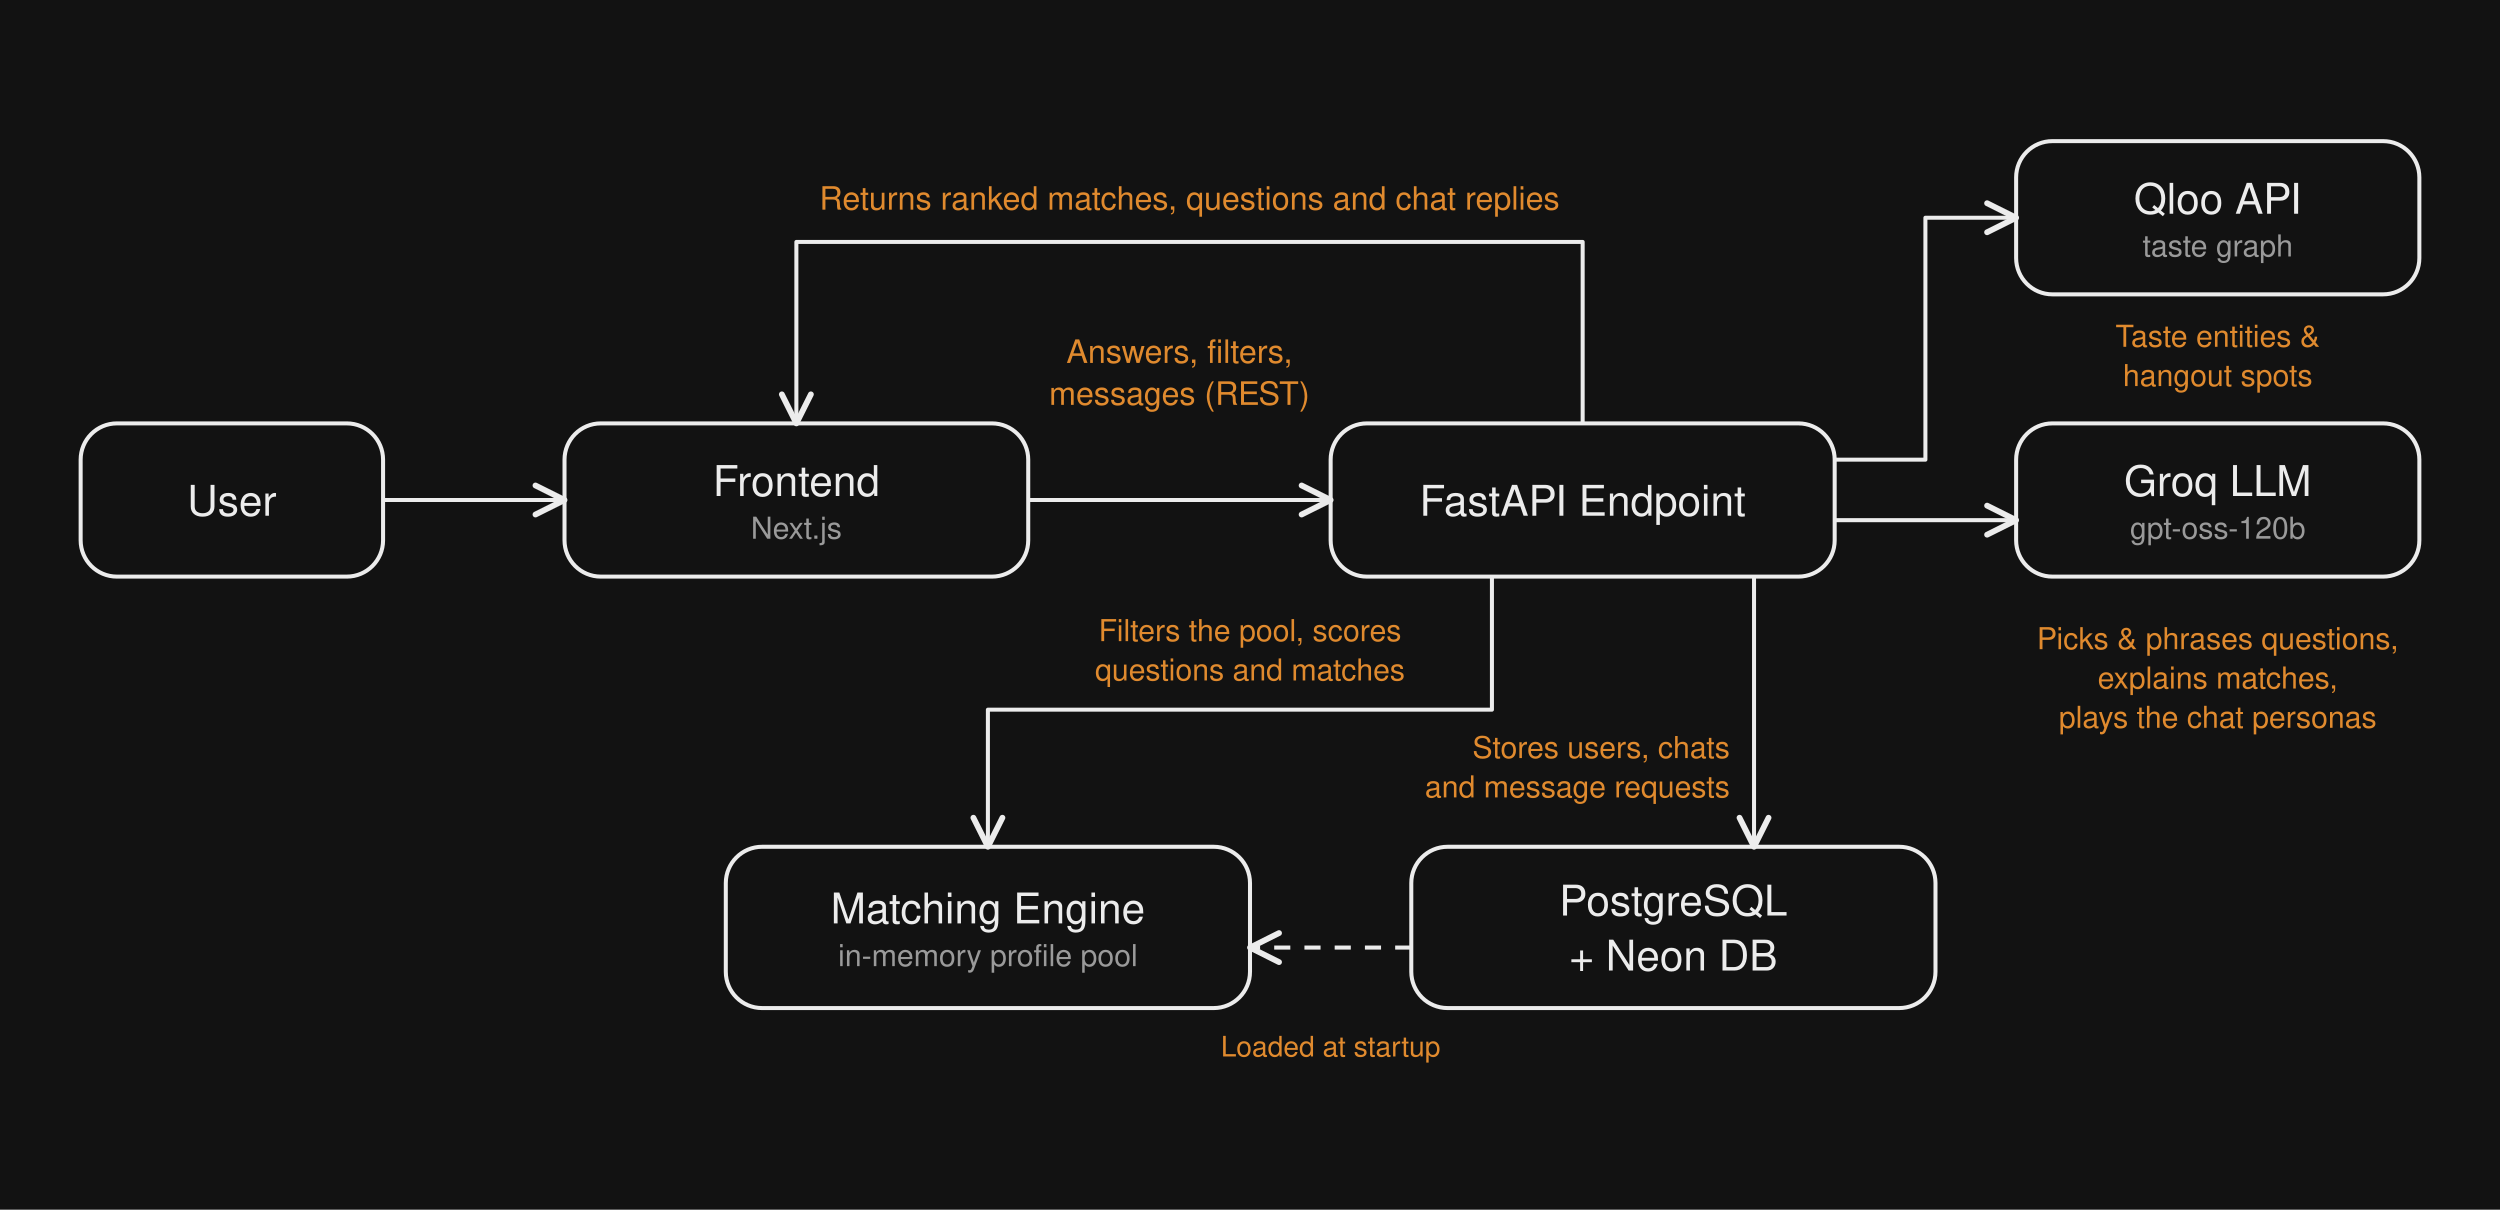
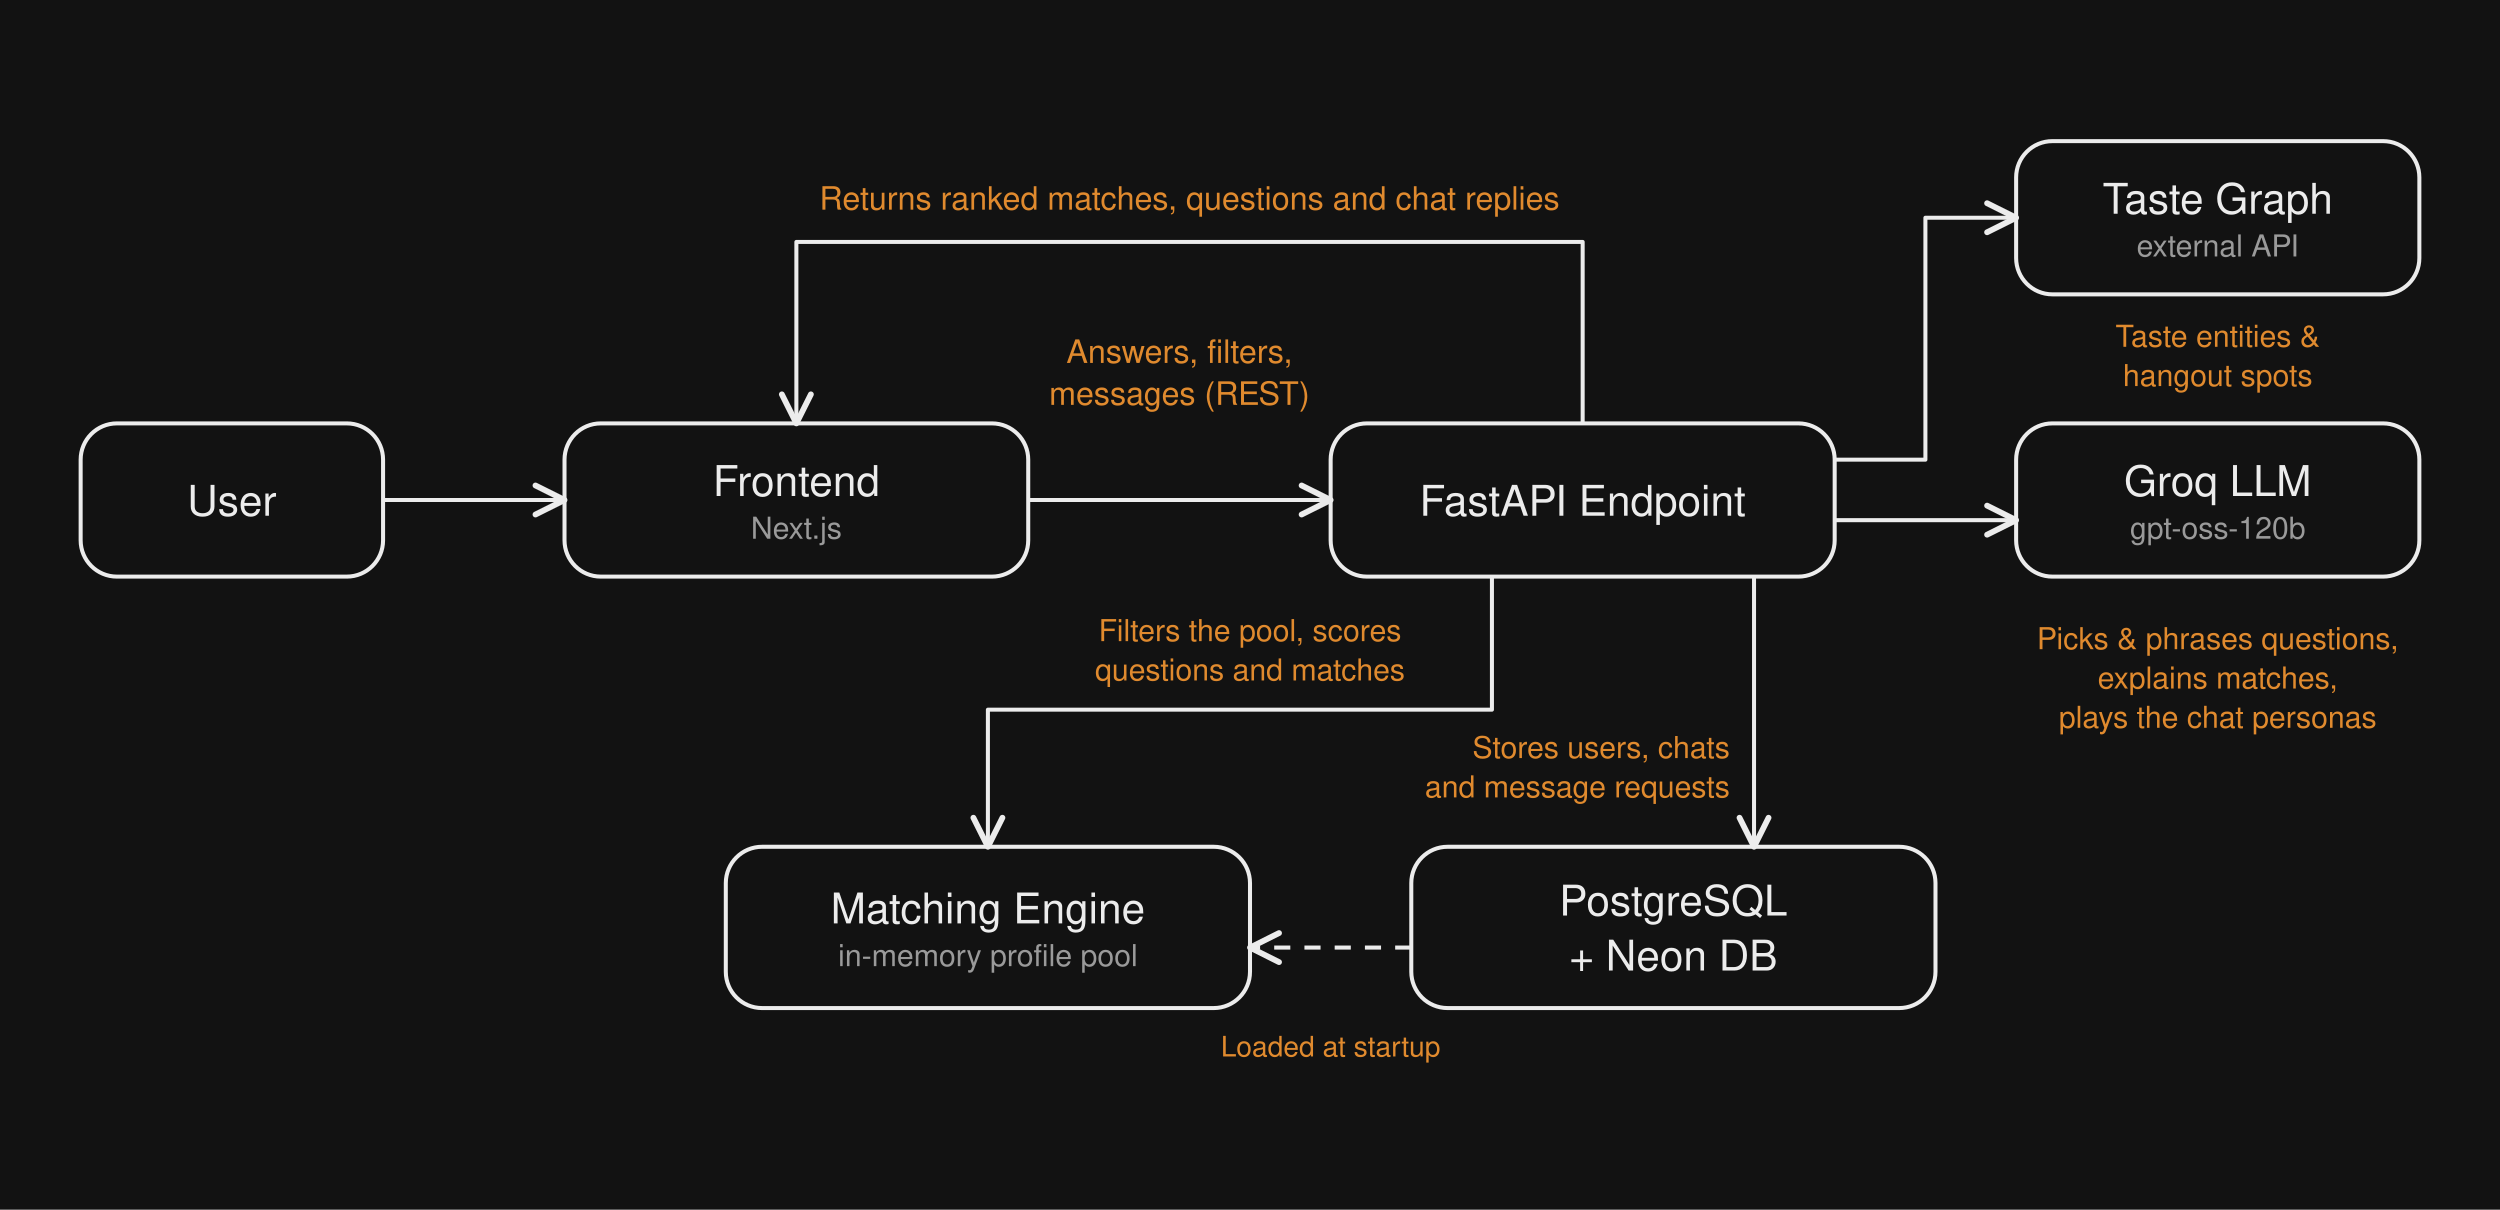
<svg xmlns="http://www.w3.org/2000/svg" width="1240" height="600" viewBox="0 0 1240 600" font-family="Nunito, 'Segoe UI', Helvetica, Arial, sans-serif">
  <defs>
    <marker id="a" viewBox="0 0 10 10" refX="9" refY="5" markerWidth="9" markerHeight="9" orient="auto-start-reverse">
      <path d="M1 1 L9 5 L1 9" fill="none" stroke="#ececec" stroke-width="1.6" stroke-linecap="round" stroke-linejoin="round" />
    </marker>
  </defs>
  <rect width="100%" height="100%" fill="#121212" />
  <rect x="40" y="210" width="150" height="76" rx="18" fill="none" stroke="#ececec" stroke-width="2" />
  <text x="115.0" y="255.8" font-size="21" fill="#ececec" text-anchor="middle">User</text>
  <rect x="280" y="210" width="230" height="76" rx="18" fill="none" stroke="#ececec" stroke-width="2" />
  <text x="395.0" y="246.0" font-size="21" fill="#ececec" text-anchor="middle">Frontend</text>
  <text x="395.0" y="267.2" font-size="15" fill="#9a9a9a" text-anchor="middle">Next.js</text>
  <rect x="660" y="210" width="250" height="76" rx="18" fill="none" stroke="#ececec" stroke-width="2" />
  <text x="785.0" y="255.8" font-size="21" fill="#ececec" text-anchor="middle">FastAPI Endpoint</text>
  <polyline points="190,248 280,248" fill="none" stroke="#ececec" stroke-width="2" stroke-linejoin="round" marker-end="url(#a)" />
  <polyline points="510,248 660,248" fill="none" stroke="#ececec" stroke-width="2" stroke-linejoin="round" marker-end="url(#a)" />
  <text x="585" y="180.0" font-size="16" fill="#e08a2e" text-anchor="middle">Answers, filters,</text>
  <text x="585" y="200.8" font-size="16" fill="#e08a2e" text-anchor="middle">messages (REST)</text>
  <polyline points="785,210 785,120 395,120 395,210" fill="none" stroke="#ececec" stroke-width="2" stroke-linejoin="round" marker-end="url(#a)" />
  <text x="590" y="104.0" font-size="16" fill="#e08a2e" text-anchor="middle">Returns ranked matches, questions and chat replies</text>
  <rect x="1000" y="70" width="200" height="76" rx="18" fill="none" stroke="#ececec" stroke-width="2" />
-   <text x="1100.0" y="106.0" font-size="21" fill="#ececec" text-anchor="middle">Qloo API</text>
-   <text x="1100.0" y="127.2" font-size="15" fill="#9a9a9a" text-anchor="middle">taste graph</text>
+   <text x="1100.0" y="106.0" font-size="21" fill="#ececec" text-anchor="middle">Taste Graph</text>
+   <text x="1100.0" y="127.2" font-size="15" fill="#9a9a9a" text-anchor="middle">external API</text>
  <rect x="1000" y="210" width="200" height="76" rx="18" fill="none" stroke="#ececec" stroke-width="2" />
  <text x="1100.0" y="246.0" font-size="21" fill="#ececec" text-anchor="middle">Groq LLM</text>
  <text x="1100.0" y="267.2" font-size="15" fill="#9a9a9a" text-anchor="middle">gpt-oss-120b</text>
  <polyline points="910,228 955,228 955,108 1000,108" fill="none" stroke="#ececec" stroke-width="2" stroke-linejoin="round" marker-end="url(#a)" />
  <polyline points="910,258 1000,258" fill="none" stroke="#ececec" stroke-width="2" stroke-linejoin="round" marker-end="url(#a)" />
  <text x="1100" y="172.0" font-size="15" fill="#e08a2e" text-anchor="middle">Taste entities &amp;</text>
  <text x="1100" y="191.5" font-size="15" fill="#e08a2e" text-anchor="middle">hangout spots</text>
  <text x="1100" y="322.0" font-size="15" fill="#e08a2e" text-anchor="middle">Picks &amp; phrases questions,</text>
  <text x="1100" y="341.5" font-size="15" fill="#e08a2e" text-anchor="middle">explains matches,</text>
  <text x="1100" y="361.0" font-size="15" fill="#e08a2e" text-anchor="middle">plays the chat personas</text>
  <rect x="360" y="420" width="260" height="80" rx="18" fill="none" stroke="#ececec" stroke-width="2" />
  <text x="490.0" y="458.0" font-size="21" fill="#ececec" text-anchor="middle">Matching Engine</text>
  <text x="490.0" y="479.2" font-size="15" fill="#9a9a9a" text-anchor="middle">in-memory profile pool</text>
  <rect x="700" y="420" width="260" height="80" rx="18" fill="none" stroke="#ececec" stroke-width="2" />
  <text x="830.0" y="454.1" font-size="21" fill="#ececec" text-anchor="middle">PostgreSQL</text>
  <text x="830.0" y="481.4" font-size="21" fill="#ececec" text-anchor="middle">+ Neon DB</text>
  <polyline points="740,286 740,352 490,352 490,420" fill="none" stroke="#ececec" stroke-width="2" stroke-linejoin="round" marker-end="url(#a)" />
  <text x="620" y="318.0" font-size="15" fill="#e08a2e" text-anchor="middle">Filters the pool, scores</text>
  <text x="620" y="337.5" font-size="15" fill="#e08a2e" text-anchor="middle">questions and matches</text>
  <polyline points="870,286 870,420" fill="none" stroke="#ececec" stroke-width="2" stroke-linejoin="round" marker-end="url(#a)" />
  <text x="858" y="376.0" font-size="15" fill="#e08a2e" text-anchor="end">Stores users, chats</text>
  <text x="858" y="395.5" font-size="15" fill="#e08a2e" text-anchor="end">and message requests</text>
  <polyline points="700,470 620,470" fill="none" stroke="#ececec" stroke-width="2" stroke-linejoin="round" stroke-dasharray="8 7" marker-end="url(#a)" />
  <text x="660" y="524.0" font-size="14" fill="#e08a2e" text-anchor="middle">Loaded at startup</text>
</svg>
